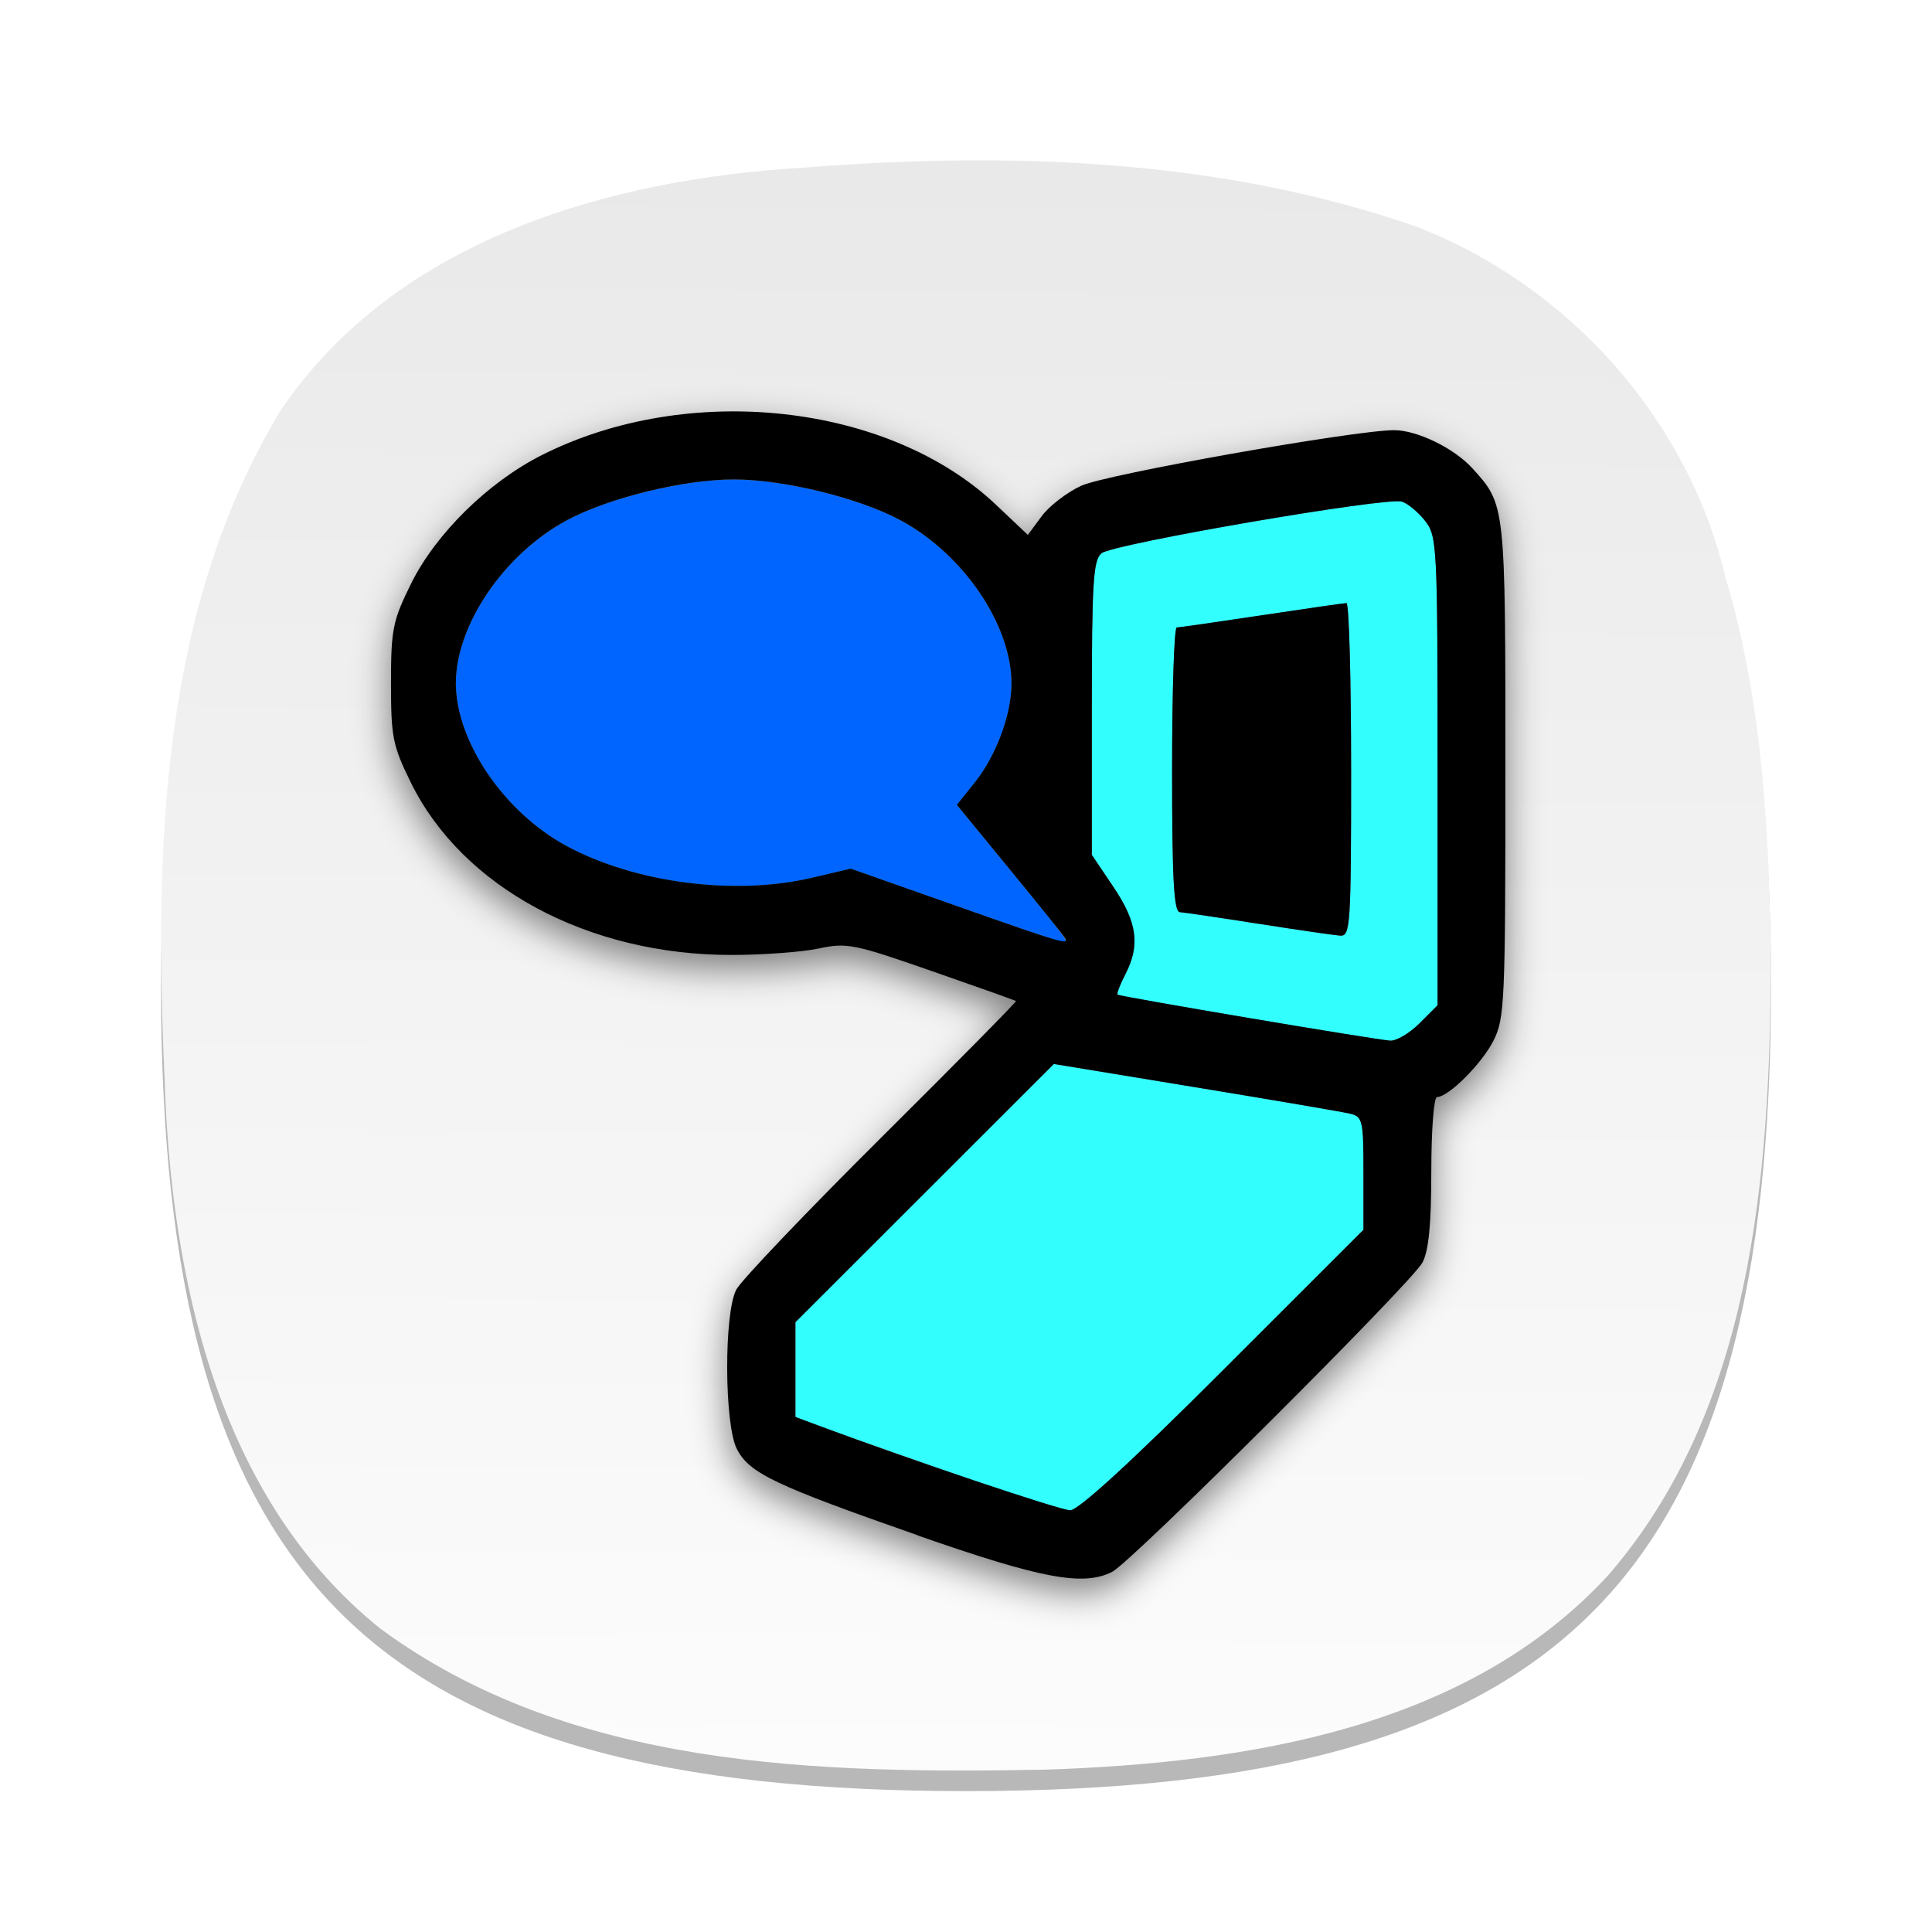
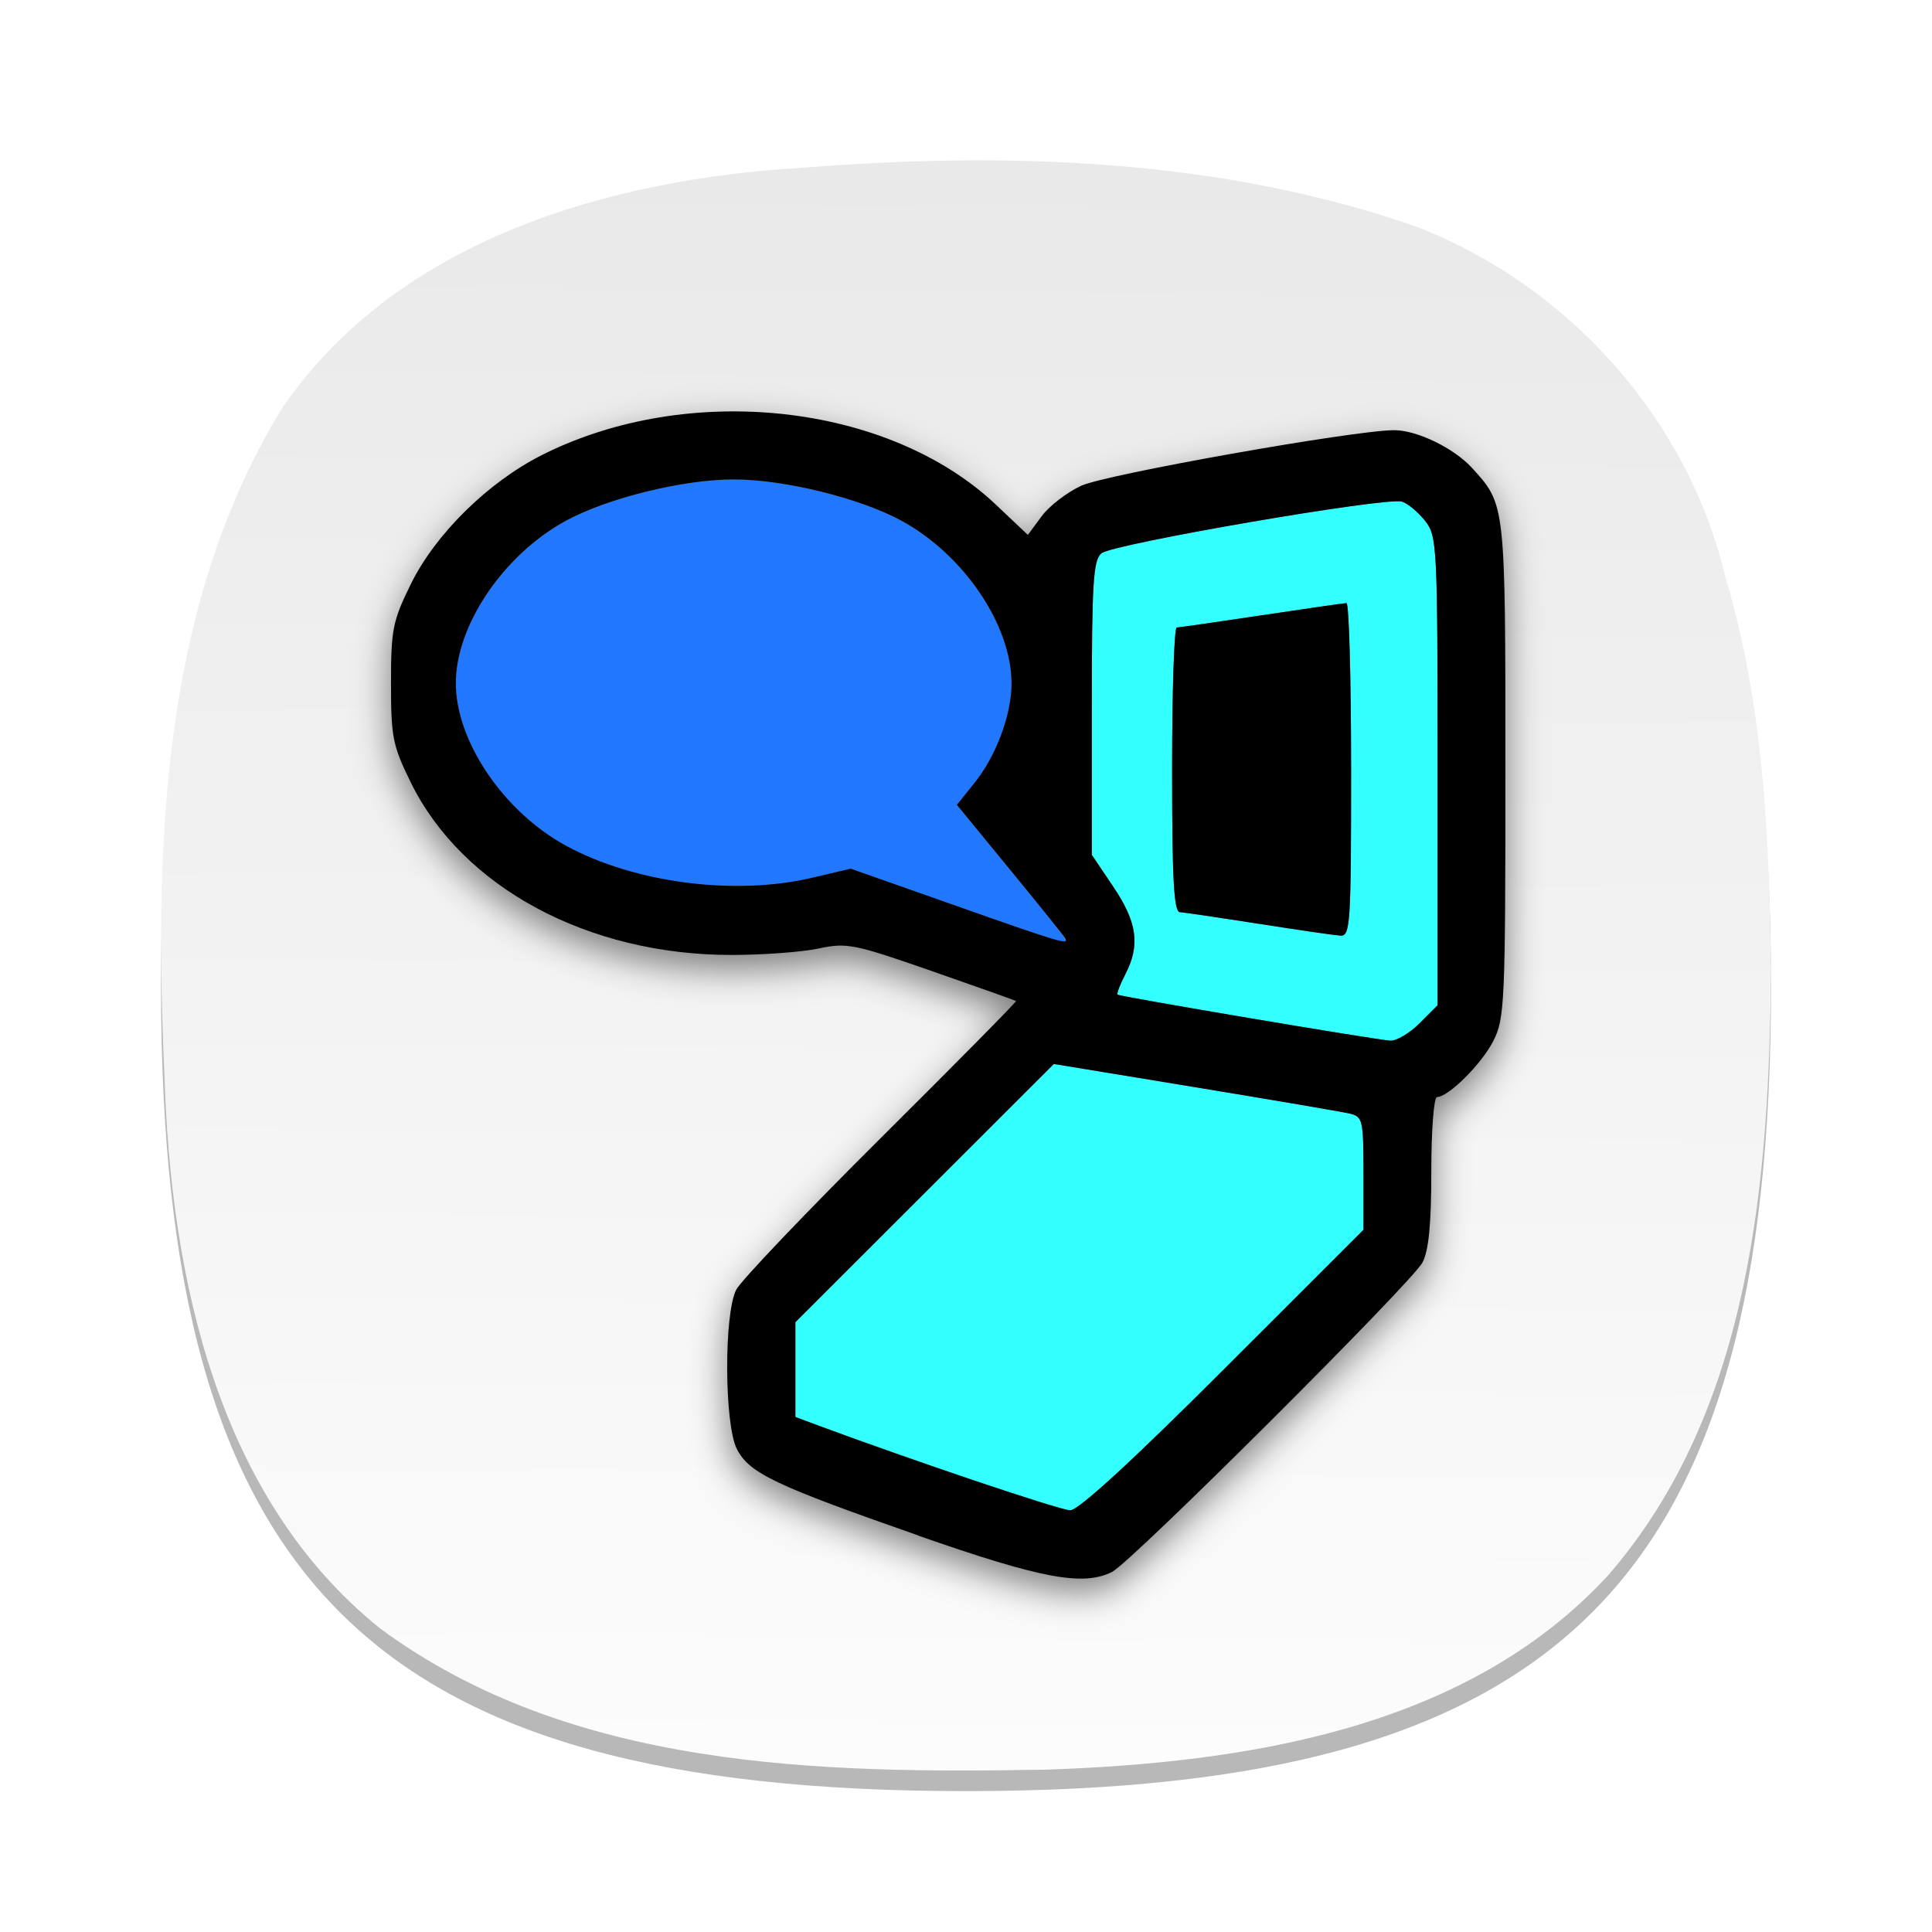
<svg xmlns="http://www.w3.org/2000/svg" enable-background="new 0 0 96 96" version="1.1" viewBox="0 0 96 96" xml:space="preserve">
  <style />
  <defs>
    <linearGradient id="a" x1="50.98" x2="50.28" y1="8.26" y2="87.81" gradientUnits="userSpaceOnUse">
      <stop stop-color="#e9e9e9" offset="0" />
      <stop stop-color="#fcfcfc" offset="1" />
    </linearGradient>
    <filter id="filter36319" x="-.04" y="-.038" width="1.08" height="1.088" color-interpolation-filters="sRGB">
      <feFlood flood-color="rgb(0,0,0)" flood-opacity=".498" result="flood" />
      <feComposite in="flood" in2="SourceGraphic" operator="in" result="composite1" />
      <feGaussianBlur in="composite1" result="blur" stdDeviation="4" />
      <feOffset dx="0" dy="3" result="offset" />
      <feComposite in="SourceGraphic" in2="offset" result="composite2" />
    </filter>
  </defs>
  <path d="m88 49c0 29.64-10.36 40-40 40-29.63 0-40-10.36-40-40 0-29.63 10.37-40 40-40 29.64 0 40 10.37 40 40z" enable-background="new    " opacity=".281" />
  <path d="m88 48c-0.083 10.46-0.913 21.98-8.078 30.26-7.032 7.658-18 9.323-27.88 9.671-11.3 0.205-23.66-0.014-33.15-7.011-8.128-6.531-10.41-17.53-10.72-27.44-0.504-11.21-0.214-23.22 5.782-33.1 5.716-8.458 16.3-11.49 26-12.05 10.16-0.803 20.68-0.454 30.38 2.916 7.566 2.912 13.52 9.518 15.4 17.43 1.87 6.254 2.194 12.84 2.254 19.32z" fill="url(#a)" />
  <g transform="matrix(.2301 0 0 .2301 31 39.13)" filter="url(#filter36319)" stroke-width="1.333">
-     <path d="m71.05 148.1c-12.47-4.359-25.22-8.877-28.33-10.04l-5.667-2.114v-20.47l55.81-55.76 30.43 5.004c16.74 2.752 31.78 5.319 33.43 5.704 2.842 0.663 3 1.344 3 12.9v12.2l-30.34 30.32c-19.82 19.81-31.26 30.3-33 30.25-1.461-0.039-12.86-3.637-25.32-7.996zm64-98.29c-15.4-2.6-28.19-4.878-28.43-5.062-0.237-0.185 0.513-2.162 1.667-4.393 3.248-6.282 2.577-11.21-2.568-18.86l-4.667-6.935v-31.7c0-27.06 0.304-31.96 2.074-33.42 2.456-2.038 61.55-12.21 64.89-11.16 1.264 0.394 3.514 2.262 5 4.151 2.605 3.312 2.701 5.236 2.701 54.02v50.59l-3.897 3.897c-2.144 2.144-4.994 3.831-6.333 3.75-1.34-0.081-15.04-2.274-30.44-4.874zm22-53.65c0-19.8-0.45-35.99-1-35.97-0.55 0.017-8.8 1.203-18.33 2.636-9.533 1.433-17.78 2.619-18.33 2.636-0.55 0.017-1 13.83-1 30.7 0 23.59 0.385 30.69 1.667 30.77 0.917 0.055 8.567 1.185 17 2.512 8.433 1.327 16.38 2.482 17.67 2.567 2.168 0.144 2.333-2.389 2.333-35.84z" fill="#32fefe" />
-     <path d="m71.35 25.43-22.37-7.887-8.301 1.957c-16.75 3.949-38.39 1.133-53.19-6.918-13.45-7.323-23.78-22.56-23.78-35.09 0-12.53 10.33-27.76 23.78-35.09 8.989-4.892 25.33-8.914 36.22-8.914 10.89 0 27.23 4.022 36.22 8.914 13.49 7.34 23.78 22.56 23.78 35.16 0 6.7-3.311 15.61-7.954 21.4l-3.848 4.799 11.33 13.82c12.75 15.55 13.05 15.95 11.55 15.83-0.593-0.05-11.14-3.639-23.44-7.977z" fill="#0065fe" />
+     <path d="m71.05 148.1c-12.47-4.359-25.22-8.877-28.33-10.04l-5.667-2.114v-20.47l55.81-55.76 30.43 5.004c16.74 2.752 31.78 5.319 33.43 5.704 2.842 0.663 3 1.344 3 12.9v12.2l-30.34 30.32c-19.82 19.81-31.26 30.3-33 30.25-1.461-0.039-12.86-3.637-25.32-7.996zm64-98.29c-15.4-2.6-28.19-4.878-28.43-5.062-0.237-0.185 0.513-2.162 1.667-4.393 3.248-6.282 2.577-11.21-2.568-18.86l-4.667-6.935v-31.7c0-27.06 0.304-31.96 2.074-33.42 2.456-2.038 61.55-12.21 64.89-11.16 1.264 0.394 3.514 2.262 5 4.151 2.605 3.312 2.701 5.236 2.701 54.02v50.59l-3.897 3.897c-2.144 2.144-4.994 3.831-6.333 3.75-1.34-0.081-15.04-2.274-30.44-4.874zm22-53.65c0-19.8-0.45-35.99-1-35.97-0.55 0.017-8.8 1.203-18.33 2.636-9.533 1.433-17.78 2.619-18.33 2.636-0.55 0.017-1 13.83-1 30.7 0 23.59 0.385 30.69 1.667 30.77 0.917 0.055 8.567 1.185 17 2.512 8.433 1.327 16.38 2.482 17.67 2.567 2.168 0.144 2.333-2.389 2.333-35.84z" fill="#33ffff" />
+     <path d="m71.35 25.43-22.37-7.887-8.301 1.957c-16.75 3.949-38.39 1.133-53.19-6.918-13.45-7.323-23.78-22.56-23.78-35.09 0-12.53 10.33-27.76 23.78-35.09 8.989-4.892 25.33-8.914 36.22-8.914 10.89 0 27.23 4.022 36.22 8.914 13.49 7.34 23.78 22.56 23.78 35.16 0 6.7-3.311 15.61-7.954 21.4l-3.848 4.799 11.33 13.82c12.75 15.55 13.05 15.95 11.55 15.83-0.593-0.05-11.14-3.639-23.44-7.977z" fill="#2277ff" />
    <path d="m63.51 161.5c-30.99-10.84-36.41-13.42-39.1-18.63-2.735-5.289-2.824-29.34-0.128-34.45 1.045-1.98 15.14-16.76 31.31-32.84 16.18-16.08 29.27-29.35 29.1-29.47-0.172-0.127-8.374-3.044-18.23-6.481-16.77-5.849-18.33-6.161-24.4-4.859-3.567 0.765-12.06 1.391-18.87 1.391-30.94 0-58.04-14.57-69.18-37.2-3.937-7.996-4.302-9.822-4.302-21.46s0.366-13.47 4.302-21.46c5.314-10.79 16.66-21.96 28.25-27.81 31.62-15.96 74.89-11.24 98.09 10.71l6.887 6.513 2.981-4.032c1.639-2.217 5.494-5.184 8.565-6.592 5.381-2.467 59.04-11.99 67.55-11.99 4.958 0 12.95 3.886 16.87 8.204 7.195 7.917 7.156 7.566 7.156 65.12 0 50.42-0.148 53.74-2.608 58.57-2.544 4.987-9.699 12.11-12.16 12.11-0.684 0-1.231 7.134-1.231 16.07 0 11.39-0.557 17.11-1.911 19.67-2.297 4.327-62.85 64.69-67 66.79-6.262 3.17-15.27 1.486-41.96-7.843zm65.86-35.67 30.34-30.32v-12.2c0-11.56-0.158-12.24-3-12.9-1.65-0.385-16.69-2.952-33.43-5.704l-30.43-5.004-55.81 55.76v20.47l5.667 2.114c18.88 7.043 51.4 17.98 53.66 18.04 1.735 0.046 13.18-10.44 33-30.25zm42.45-74.91 3.897-3.897v-50.59c0-48.79-0.096-50.71-2.701-54.02-1.486-1.889-3.736-3.757-5-4.151-3.339-1.041-62.44 9.126-64.89 11.16-1.77 1.469-2.074 6.368-2.074 33.42v31.7l4.667 6.935c5.146 7.646 5.817 12.57 2.568 18.86-1.154 2.232-1.904 4.209-1.667 4.393 0.565 0.439 55.7 9.744 58.87 9.936 1.34 0.081 4.19-1.607 6.333-3.75zm-34.77-21.49c-8.433-1.327-16.08-2.457-17-2.512-1.282-0.076-1.667-7.175-1.667-30.77 0-16.87 0.45-30.68 1-30.7 0.55-0.017 8.8-1.203 18.33-2.636 9.533-1.433 17.78-2.619 18.33-2.636 0.55-0.017 1 16.17 1 35.97 0 33.46-0.165 35.99-2.333 35.84-1.283-0.085-9.233-1.241-17.67-2.567zm-41.83 3.005c-0.357-0.578-5.748-7.269-11.98-14.87l-11.33-13.82 3.848-4.799c4.643-5.79 7.954-14.7 7.954-21.4 0-12.6-10.29-27.82-23.78-35.16-8.989-4.892-25.33-8.914-36.22-8.914-10.89 0-27.23 4.022-36.22 8.914-13.45 7.323-23.78 22.56-23.78 35.09 0 12.53 10.33 27.76 23.78 35.09 14.79 8.051 36.44 10.87 53.19 6.918l8.301-1.957 22.37 7.887c23.51 8.291 24.92 8.704 23.87 7.016z" />
  </g>
</svg>
